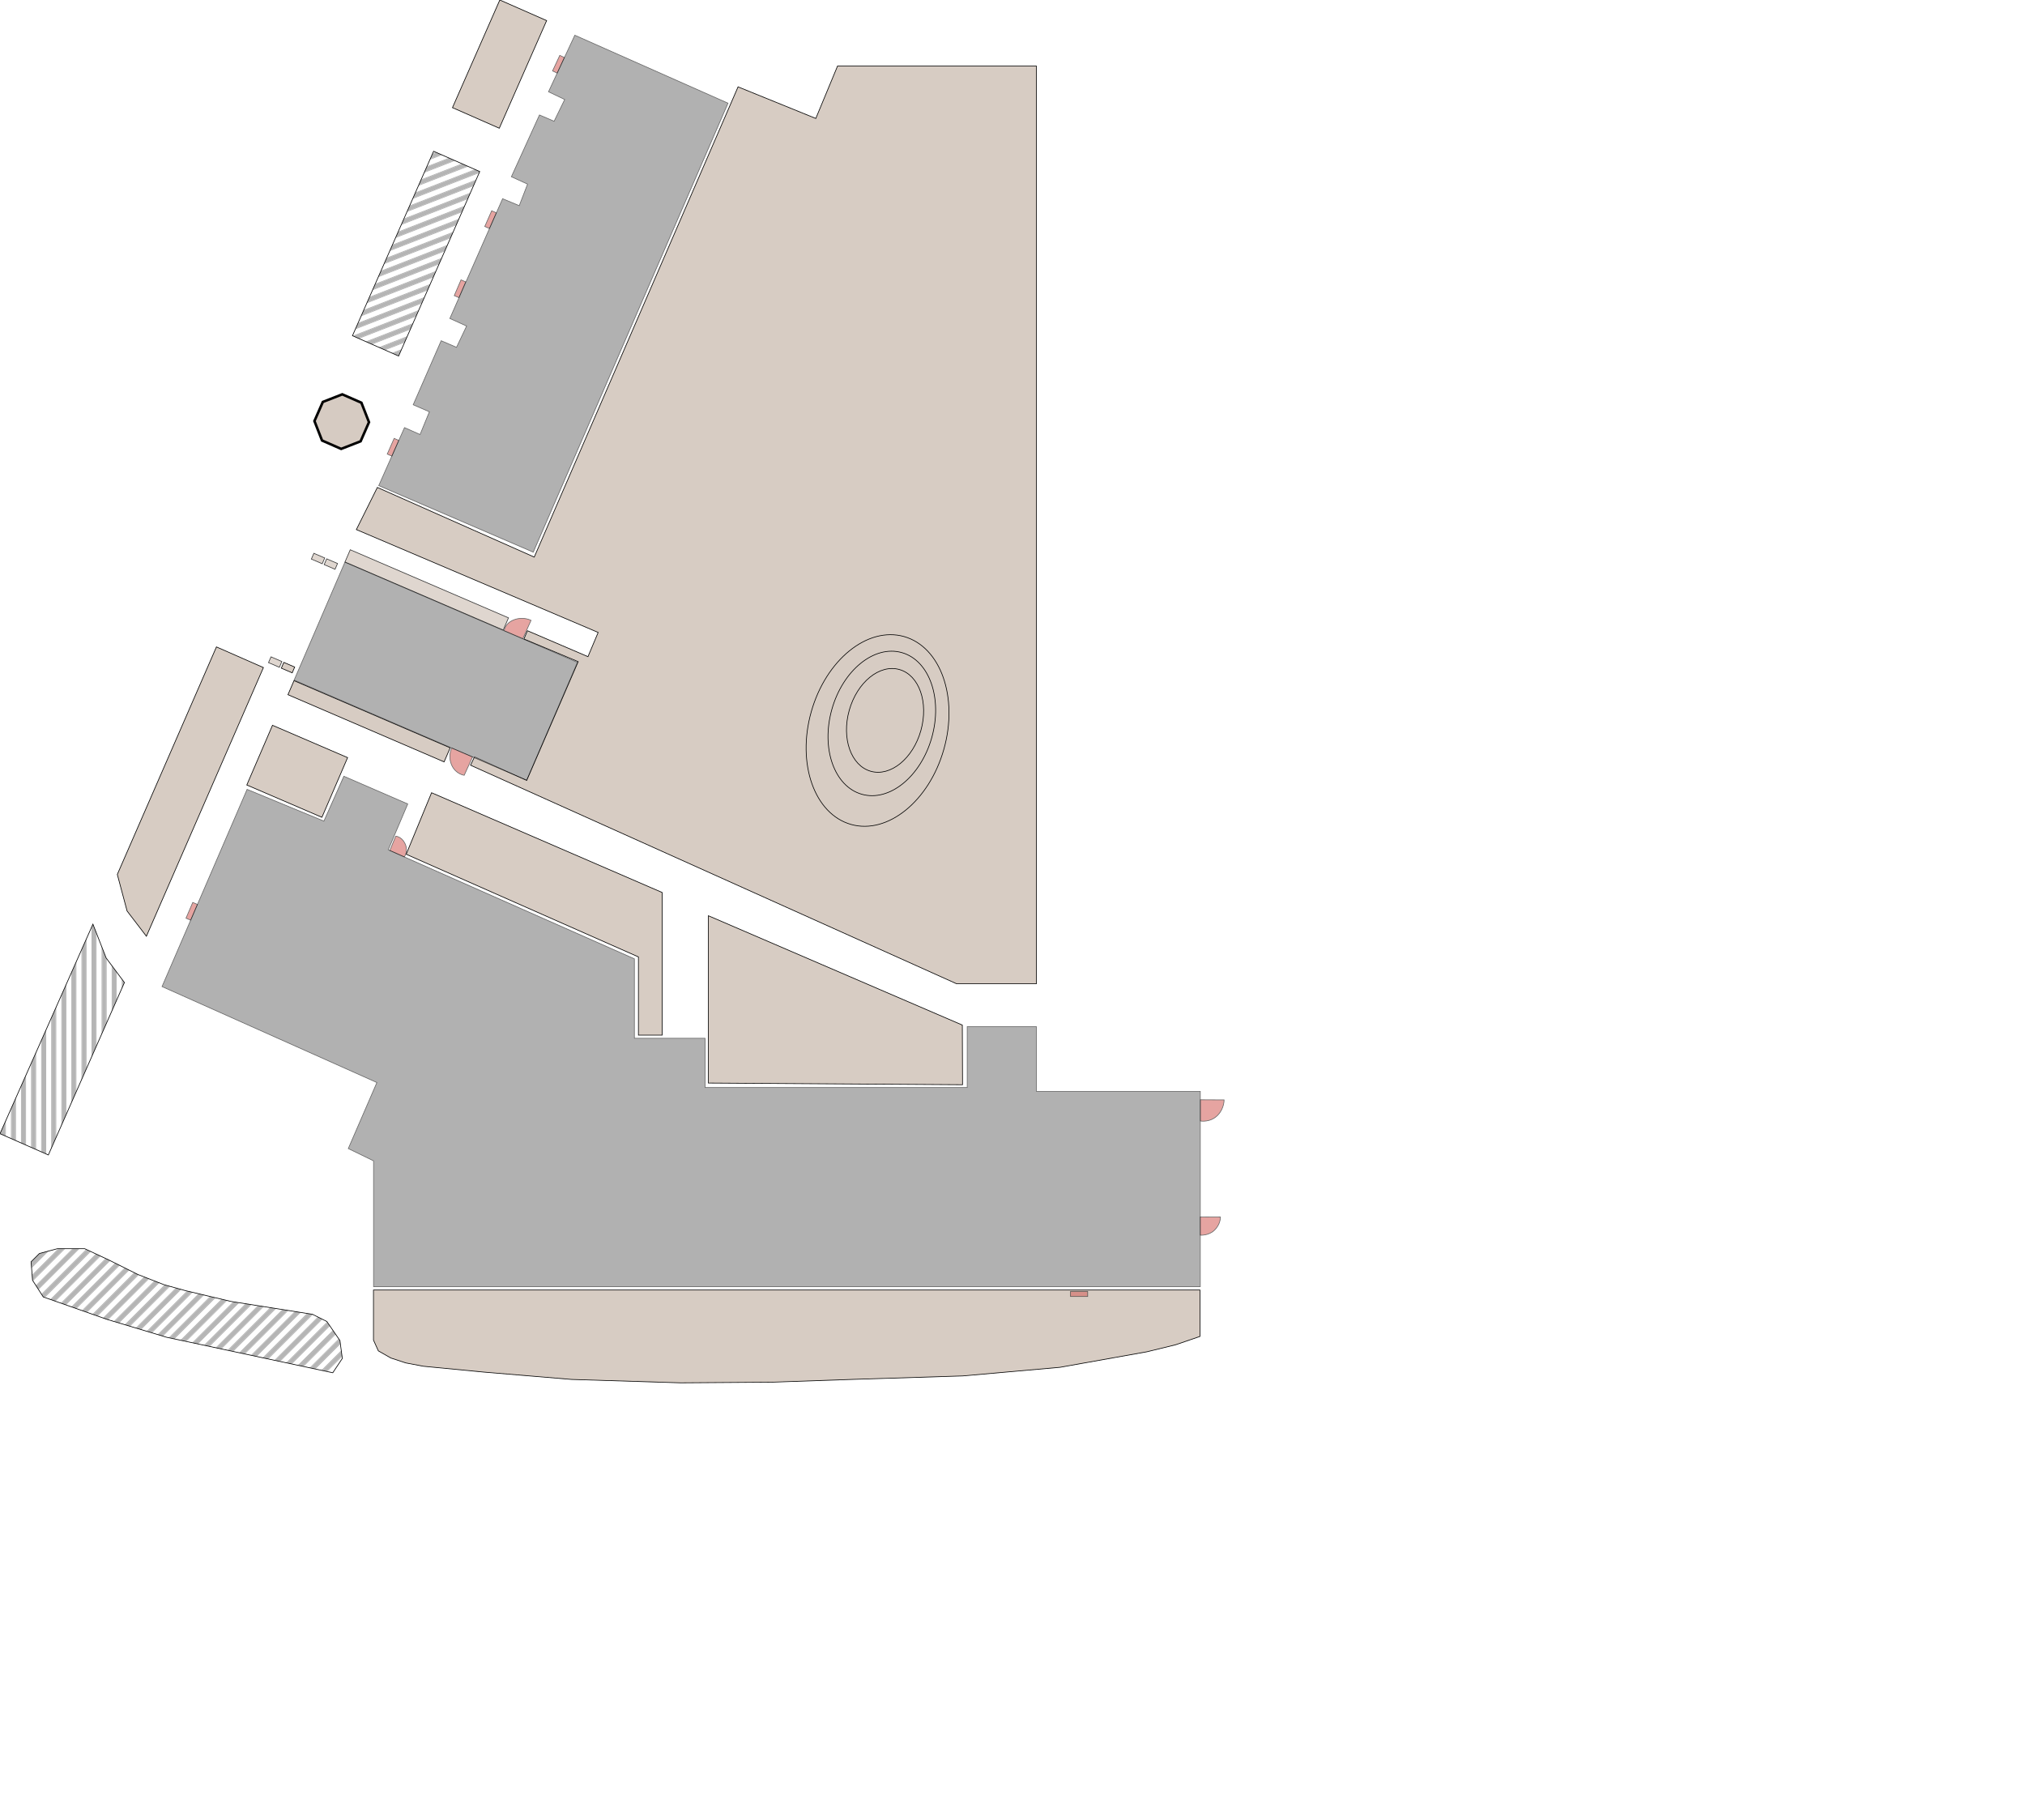
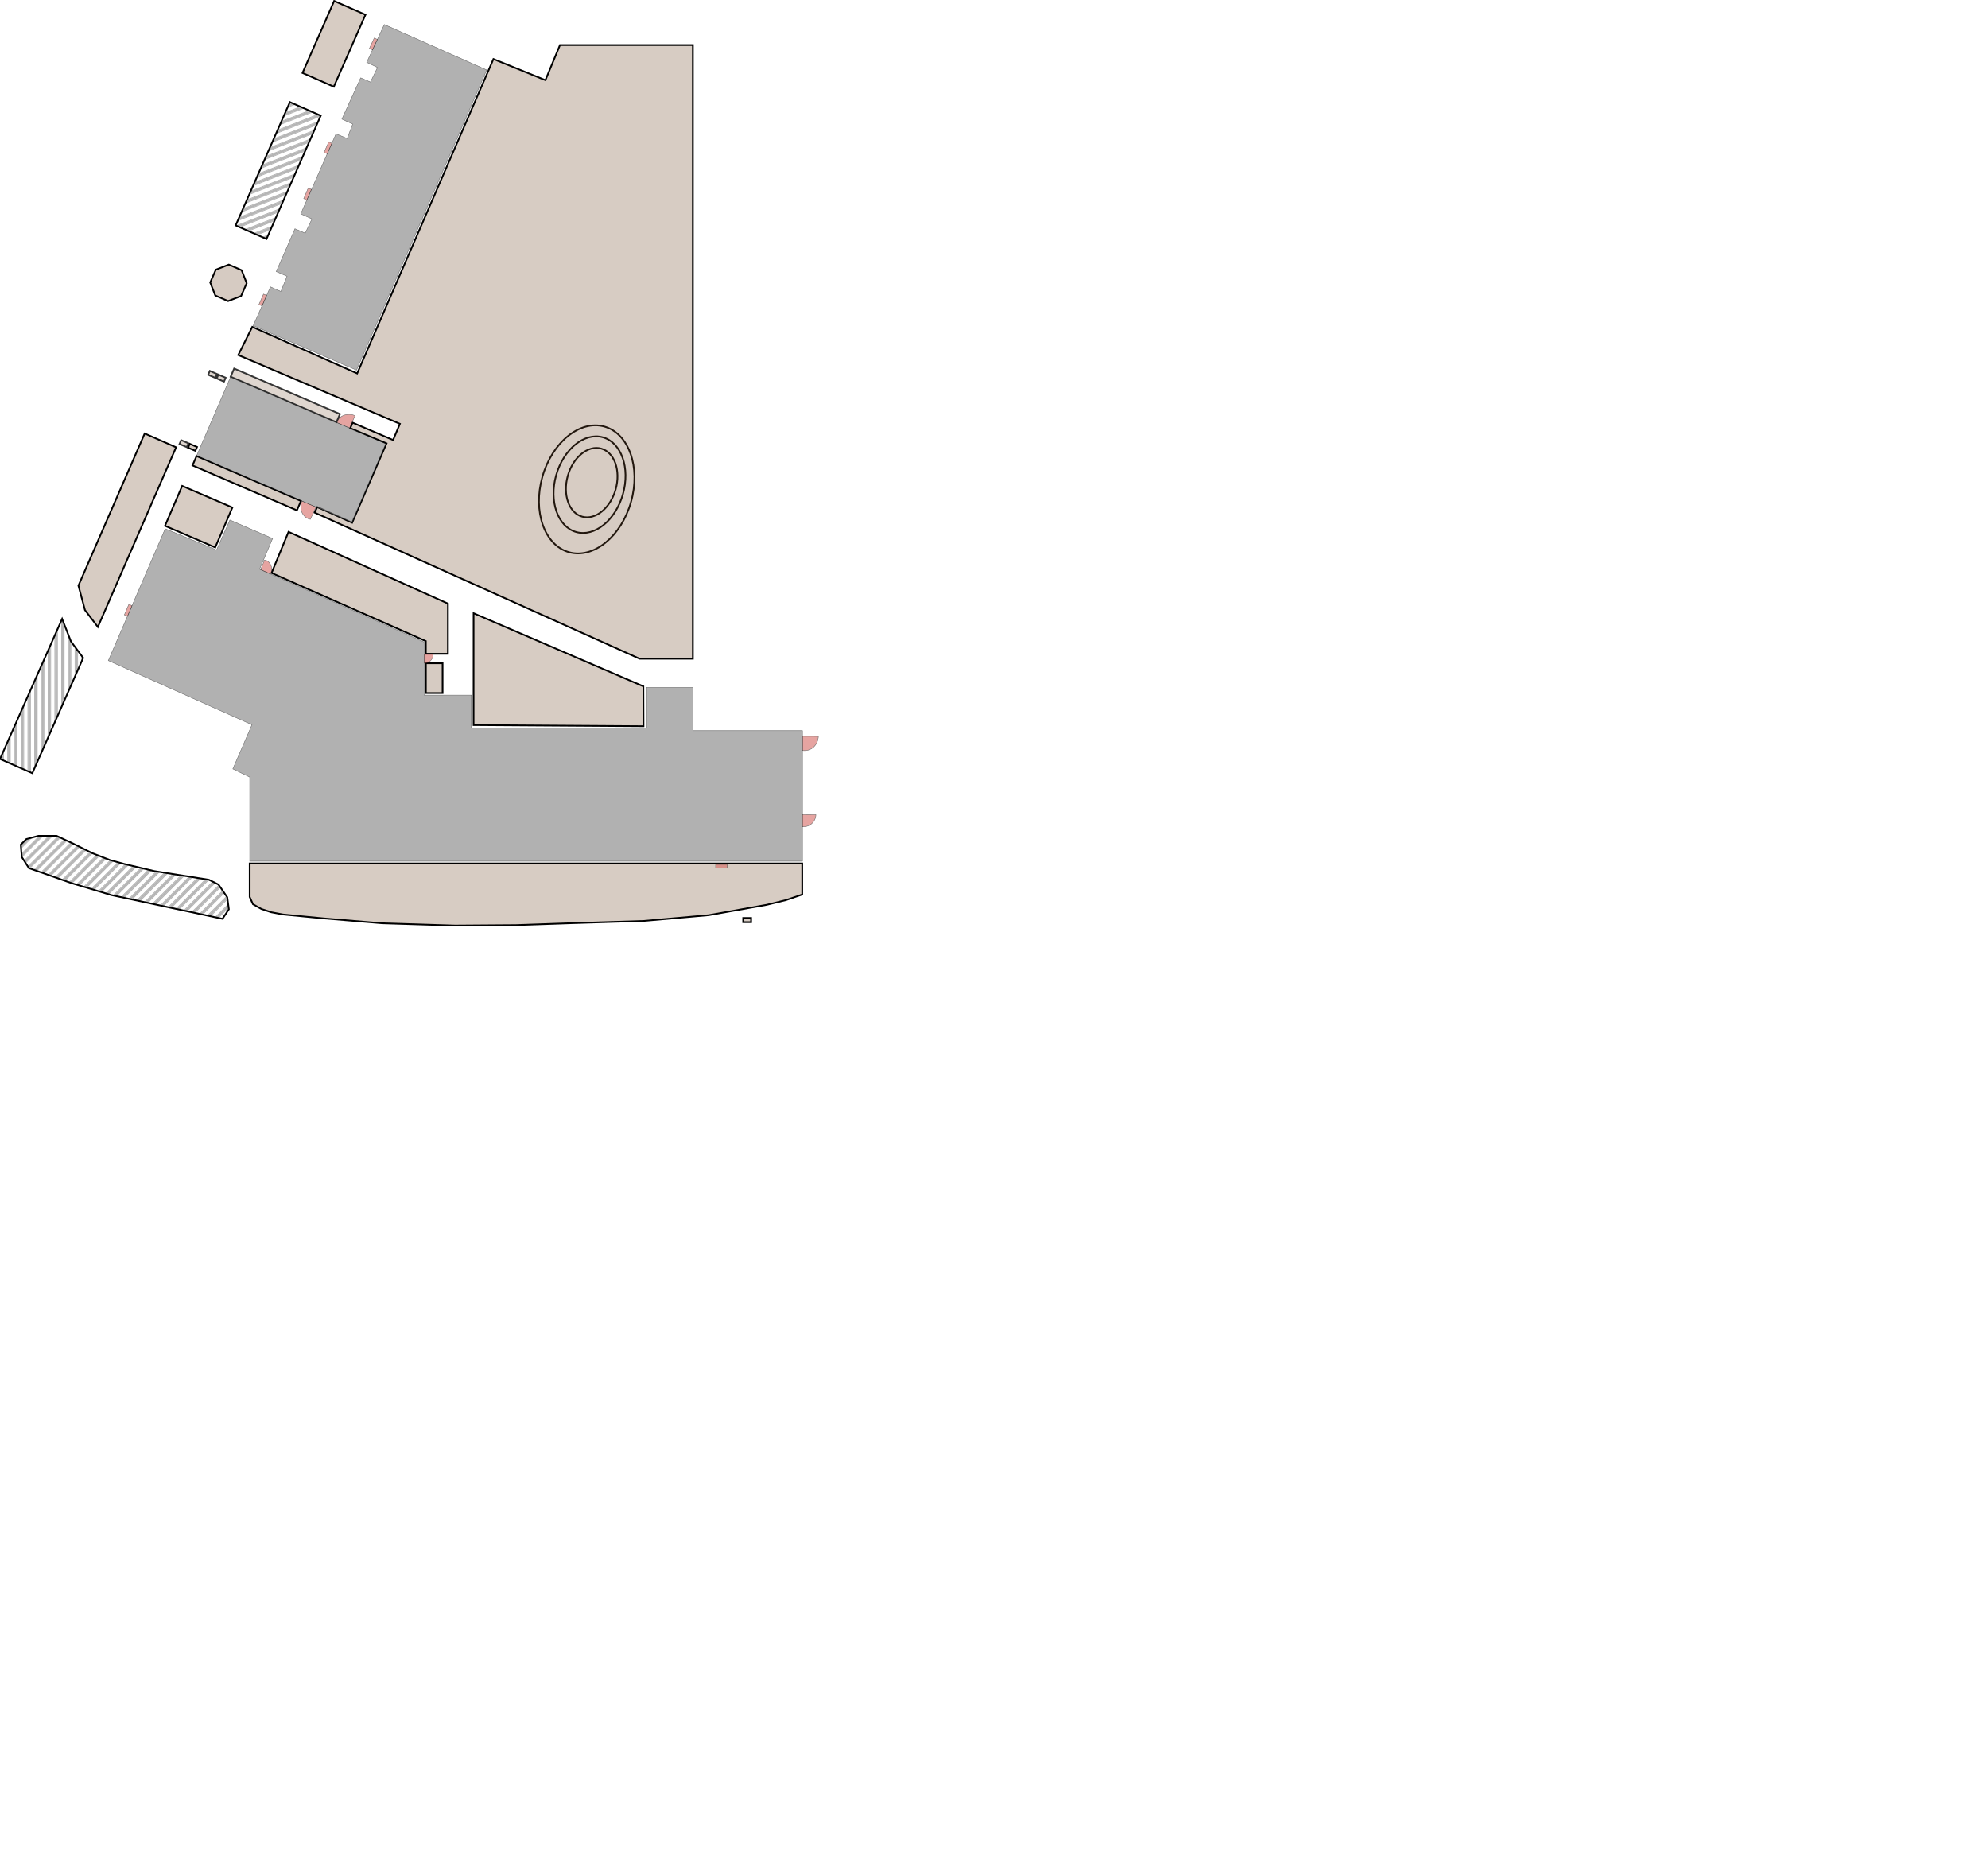
<svg xmlns="http://www.w3.org/2000/svg" xmlns:xlink="http://www.w3.org/1999/xlink" version="1.1" id="gardensvg">
  <defs id="defs29">
    <pattern xlink:href="#Strips1_1" preserveAspectRatio="xMidYMid" id="pattern10" patternTransform="matrix(1.414214,1.414214,-1.414214,1.414214,0,0)" x="0" y="0" />
    <pattern xlink:href="#Strips1_1" preserveAspectRatio="xMidYMid" id="pattern9" patternTransform="scale(2)" />
    <pattern xlink:href="#Strips1_1" preserveAspectRatio="xMidYMid" id="pattern2" patternTransform="matrix(1.414214,-1.414214,1.414214,1.414214,0,0)" x="0" y="0" />
    <pattern patternUnits="userSpaceOnUse" width="2" height="10" patternTransform="translate(0,0) scale(2,2)" preserveAspectRatio="xMidYMid" id="Strips1_1" style="fill:#b5b5b5">
      <rect style="stroke:none" x="0" y="-0.5" width="1" height="11" id="rect134" />
    </pattern>
  </defs>
-   <g id="viewport" transform="translate(0) scale(1)">
-     <g id="layer2" style="display:inline;fill:#765032;fill-opacity:0.292;stroke:#000000;stroke-width:0.7;stroke-dasharray:none;stroke-opacity:1" transform="translate(-247.663,-14.17082)">
-       <path id="path1192" style="opacity:1;vector-effect:non-scaling-stroke;fill:#765032;fill-opacity:0.292;fill-rule:evenodd;stroke:#000000;stroke-width:0.265;stroke-linecap:butt;stroke-linejoin:miter;stroke-dasharray:none;stroke-opacity:1;-inkscape-stroke:hairline" d="m 395.923,526.292 v 19.879 l 1.935,4.284 4.971,2.84 5.906,1.941 6.99,1.327 23.872,2.309 34.922,2.922 43.354,1.354 36.149,-0.259 32.66,-1.127 43.182,-1.356 38.624,-3.429 34.487,-6.159 11.38,-2.783 9.678,-3.314 V 526.292 Z" />
-       <path style="display:inline;opacity:1;vector-effect:non-scaling-stroke;fill:#765032;fill-opacity:0.292;stroke:#000000;stroke-width:0.265;stroke-linecap:round;stroke-linejoin:miter;stroke-miterlimit:4;stroke-dasharray:none;stroke-opacity:1;-inkscape-stroke:hairline" d="m 501.105,394.062 -92.191,-40.756 10.074,-24.425 91.543,39.605 v 56.63 h -9.425 z" id="rect5198-2-5-5-0" />
-       <path style="display:inline;opacity:1;vector-effect:non-scaling-stroke;fill:#765032;fill-opacity:0.292;fill-rule:evenodd;stroke:#000000;stroke-width:0.265;stroke-linecap:butt;stroke-linejoin:miter;stroke-dasharray:none;stroke-opacity:1;-inkscape-stroke:hairline" d="m 540.655,48.655 30.864,12.539 8.64,-20.831 h 78.92 V 404.731 h -31.641 l -192.985,-86.774 1.588,-3.324 20.714,9.332 20.432,-47.12 -21.541,-8.995 1.398,-3.289 24.027,10.297 4.047,-9.612 -95.989,-40.834 8.334,-16.731 62.285,27.647 40.454,-93.337 z" id="path5179" />
-       <path style="display:inline;opacity:1;vector-effect:non-scaling-stroke;fill:#765032;fill-opacity:0.292;stroke:#000000;stroke-width:0.265;stroke-linecap:round;stroke-linejoin:miter;stroke-miterlimit:4;stroke-dasharray:none;stroke-opacity:1;-inkscape-stroke:hairline" d="m 294.234,361.317 39.349,-90.329 18.647,8.202 -46.45,106.663 -7.666,-10.019 z" id="rect5198-2-0" />
-       <path style="display:inline;opacity:1;vector-effect:non-scaling-stroke;fill:url(#pattern9);fill-opacity:1;stroke:#000000;stroke-width:0.265;stroke-linecap:round;stroke-linejoin:miter;stroke-miterlimit:4;stroke-dasharray:none;stroke-opacity:1;-inkscape-stroke:hairline" d="m 247.663,464.235 36.889,-83.182 5.247,13.428 7.256,9.746 -30.194,68.452 z" id="rect5198-2-3" />
-       <rect style="display:inline;opacity:1;vector-effect:non-scaling-stroke;fill:url(#pattern2);fill-opacity:1;stroke:#000000;stroke-width:0.265;stroke-linecap:round;stroke-linejoin:miter;stroke-miterlimit:4;stroke-dasharray:none;stroke-opacity:1;-inkscape-stroke:hairline" id="rect5198" width="79.998" height="20.01" x="21.075" y="414.148" transform="rotate(-66.25851)" />
-       <rect style="display:inline;opacity:1;vector-effect:non-scaling-stroke;fill:#765032;fill-opacity:0.292;stroke:#000000;stroke-width:0.265;stroke-linecap:round;stroke-linejoin:miter;stroke-miterlimit:4;stroke-dasharray:none;stroke-opacity:1;-inkscape-stroke:hairline" id="rect5198-2-1" width="46.682" height="20.308" x="119.942" y="414.031" transform="rotate(-66.25851)" />
-       <rect style="display:inline;opacity:0.792;vector-effect:non-scaling-stroke;fill:#765032;fill-opacity:0.292;stroke:#000000;stroke-width:0.265;stroke-linecap:round;stroke-linejoin:miter;stroke-miterlimit:4;stroke-dasharray:none;stroke-opacity:1;-inkscape-stroke:hairline" id="rect5198-2-5-6" width="68.388" height="5.284" x="-515.465" y="-65.959" transform="rotate(-156.7215)" ry="0" />
-       <rect style="display:inline;opacity:1;vector-effect:non-scaling-stroke;fill:#765032;fill-opacity:0.292;stroke:#000000;stroke-width:0.265;stroke-linecap:round;stroke-linejoin:miter;stroke-miterlimit:4;stroke-dasharray:none;stroke-opacity:1;-inkscape-stroke:hairline" id="rect5198-2-5" width="67.484" height="6.075" x="-514.587" y="-123.306" transform="rotate(-156.7215)" ry="0" />
-       <rect style="display:inline;opacity:1;vector-effect:non-scaling-stroke;fill:#765032;fill-opacity:0.292;stroke:#000000;stroke-width:0.265;stroke-linecap:round;stroke-linejoin:miter;stroke-miterlimit:4;stroke-dasharray:none;stroke-opacity:1;-inkscape-stroke:hairline" id="rect5198-2-5-5" width="32.462" height="25.801" x="-478.722" y="-162.688" transform="rotate(-156.7215)" ry="0" />
-       <path style="display:inline;opacity:1;vector-effect:non-scaling-stroke;fill:#765032;fill-opacity:0.292;fill-rule:evenodd;stroke:#000000;stroke-width:0.265;stroke-linecap:butt;stroke-linejoin:miter;stroke-dasharray:none;stroke-opacity:1;-inkscape-stroke:hairline" d="m 528.874,377.71 100.811,43.405 0.084,23.682 -100.906,-0.67 z" id="path5273" />
-       <path style="opacity:1;vector-effect:non-scaling-stroke;fill:url(#pattern10);fill-opacity:1;fill-rule:evenodd;stroke:#000000;stroke-width:0.265;stroke-linecap:butt;stroke-linejoin:miter;stroke-dasharray:none;stroke-opacity:1;-inkscape-stroke:hairline" d="m 260.002,515.109 3.314,-3.314 7.102,-1.894 h 10.889 l 9.659,4.524 11.362,5.681 10.46,4.084 8.522,2.367 17.991,4.261 32.419,5.127 5.681,2.841 5.208,7.575 0.947,7.102 -3.787,5.681 -65.948,-14.084 -23.672,-7.102 -25.309,-8.908 -4.261,-6.628 z" id="path1197" />
-       <rect style="display:inline;opacity:0.792;vector-effect:non-scaling-stroke;fill:#765032;fill-opacity:0.292;stroke:#000000;stroke-width:0.265;stroke-linecap:round;stroke-linejoin:miter;stroke-miterlimit:4;stroke-dasharray:none;stroke-opacity:1;-inkscape-stroke:hairline" id="rect5198-2-5-62-6" width="4.7" height="2.498" x="-439.675" y="-114.656" transform="rotate(-156.7215)" ry="0" />
-       <rect style="display:inline;opacity:0.792;vector-effect:non-scaling-stroke;fill:#765032;fill-opacity:0.292;stroke:#000000;stroke-width:0.265;stroke-linecap:round;stroke-linejoin:miter;stroke-miterlimit:4;stroke-dasharray:none;stroke-opacity:1;-inkscape-stroke:hairline" id="rect5198-2-5-62-1" width="4.7" height="2.498" x="-444.601" y="-70.18" transform="rotate(-156.7215)" ry="0" />
-       <rect style="display:inline;opacity:0.792;vector-effect:non-scaling-stroke;fill:#765032;fill-opacity:0.292;stroke:#000000;stroke-width:0.265;stroke-linecap:round;stroke-linejoin:miter;stroke-miterlimit:4;stroke-dasharray:none;stroke-opacity:1;-inkscape-stroke:hairline" id="rect5198-2-5-62-6-8" width="4.7" height="2.498" x="-439.055" y="-70.172" transform="rotate(-156.7215)" ry="0" />
-       <rect style="display:inline;vector-effect:non-scaling-stroke;fill:#765032;fill-opacity:0.292;stroke:#000000;stroke-width:0.265;stroke-linecap:round;stroke-linejoin:miter;stroke-miterlimit:4;stroke-dasharray:none;stroke-opacity:1;-inkscape-stroke:hairline" id="rect5198-2-5-62" width="4.7" height="2.498" x="-445.222" y="-114.665" transform="rotate(-156.7215)" ry="0" />
-       <g id="g10" transform="translate(-20,-16)">
-         <ellipse style="display:inline;vector-effect:non-scaling-stroke;fill:none;fill-opacity:0.292;stroke:#000000;stroke-width:0.265;stroke-dasharray:none;stroke-opacity:1;-inkscape-stroke:hairline" id="path4-8" ry="29.22" rx="20.608" cy="137.457" cx="680.674" transform="matrix(0.9623277,0.2718921,-0.2713705,0.962475,0,0)" />
-         <ellipse style="display:inline;vector-effect:non-scaling-stroke;fill:none;fill-opacity:0.292;stroke:#000000;stroke-width:0.265;stroke-dasharray:none;stroke-opacity:1;-inkscape-stroke:hairline" id="path4-87" ry="20.979" rx="14.775" cy="135.652" cx="681.525" transform="matrix(0.9622099,0.2723087,-0.2709551,0.962592,0,0)" />
-         <ellipse style="opacity:1;vector-effect:non-scaling-stroke;fill:none;fill-opacity:0.292;stroke:#000000;stroke-width:0.265;stroke-dasharray:none;stroke-opacity:1;-inkscape-stroke:hairline" id="path4" ry="38.75" rx="27.353" cy="140.801" cx="679.843" transform="rotate(15.76136)" />
+   <g id="viewport" transform="translate(0,0.5696203)">
+     <g id="layer2" style="display:inline;fill:#765032;fill-opacity:0.292;stroke:#000000;stroke-width:1;stroke-dasharray:none;stroke-opacity:1;vector-effect:non-scaling-stroke;-inkscape-stroke:hairline" transform="translate(-247.663,-14.17082)">
+       <path style="display:inline;opacity:1;vector-effect:non-scaling-stroke;fill:url(#pattern9);fill-opacity:1;stroke:#000000;stroke-width:1;stroke-linecap:round;stroke-linejoin:miter;stroke-miterlimit:4;stroke-dasharray:none;stroke-opacity:1;-inkscape-stroke:hairline" d="m 247.663,464.235 36.889,-83.182 5.247,13.428 7.256,9.746 -30.194,68.452 z" id="rect5198-2-3" />
+       <path style="opacity:1;vector-effect:non-scaling-stroke;fill:url(#pattern10);fill-opacity:1;fill-rule:evenodd;stroke:#000000;stroke-width:1;stroke-linecap:butt;stroke-linejoin:miter;stroke-dasharray:none;stroke-opacity:1;-inkscape-stroke:hairline" d="m 260.002,515.109 3.314,-3.314 7.102,-1.894 h 10.889 l 9.659,4.524 11.362,5.681 10.46,4.084 8.522,2.367 17.991,4.261 32.419,5.127 5.681,2.841 5.208,7.575 0.947,7.102 -3.787,5.681 -65.948,-14.084 -23.672,-7.102 -25.309,-8.908 -4.261,-6.628 z" id="path1197" />
+       <rect style="display:inline;opacity:1;vector-effect:non-scaling-stroke;fill:url(#pattern2);fill-opacity:1;stroke:#000000;stroke-width:1;stroke-linecap:round;stroke-linejoin:miter;stroke-miterlimit:4;stroke-dasharray:none;stroke-opacity:1;-inkscape-stroke:hairline" id="rect5198" width="79.998" height="20.01" x="21.075" y="414.148" transform="rotate(-66.25851)" />
+       <g id="g10" transform="translate(-20,-16)" style="vector-effect:non-scaling-stroke;-inkscape-stroke:hairline;stroke-width:1;stroke-dasharray:none">
+         <ellipse style="display:inline;vector-effect:non-scaling-stroke;fill:none;fill-opacity:0.292;stroke:#000000;stroke-width:1;stroke-dasharray:none;stroke-opacity:1;-inkscape-stroke:hairline" id="path4-8" ry="29.22" rx="20.608" cy="137.457" cx="680.674" transform="matrix(0.9623277,0.2718921,-0.2713705,0.962475,0,0)" />
+         <ellipse style="display:inline;vector-effect:non-scaling-stroke;fill:none;fill-opacity:0.292;stroke:#000000;stroke-width:1;stroke-dasharray:none;stroke-opacity:1;-inkscape-stroke:hairline" id="path4-87" ry="20.979" rx="14.775" cy="135.652" cx="681.525" transform="matrix(0.9622099,0.2723087,-0.2709551,0.962592,0,0)" />
+         <ellipse style="opacity:1;vector-effect:non-scaling-stroke;fill:none;fill-opacity:0.292;stroke:#000000;stroke-width:1;stroke-dasharray:none;stroke-opacity:1;-inkscape-stroke:hairline" id="path4" ry="38.75" rx="27.353" cy="140.801" cx="679.843" transform="rotate(15.76136)" />
      </g>
-       <path style="opacity:0.6;vector-effect:non-scaling-stroke;fill:#d56862;fill-opacity:1;stroke:#000000;stroke-width:0.265;stroke-dasharray:none;stroke-opacity:1;-inkscape-stroke:hairline" d="m 672.637,526.841 v 2.029 h 6.805 v -2.026 z" id="path8" />
-       <path style="display:inline;opacity:0.6;vector-effect:non-scaling-stroke;fill:#d56862;fill-opacity:1;stroke:#000000;stroke-width:0.265;stroke-dasharray:none;stroke-opacity:1;-inkscape-stroke:hairline" d="m 321.5,378.682 1.865,0.8 2.683,-6.254 -1.862,-0.799 z" id="path8-4" />
-       <path style="display:inline;opacity:0.6;vector-effect:non-scaling-stroke;fill:#d56862;fill-opacity:1;stroke:#000000;stroke-width:0.265;stroke-dasharray:none;stroke-opacity:1;-inkscape-stroke:hairline" d="m 401.389,194.439 1.857,0.816 2.737,-6.23 -1.855,-0.815 z" id="path8-4-2" />
-       <path style="display:inline;opacity:0.6;vector-effect:non-scaling-stroke;fill:#d56862;fill-opacity:1;stroke:#000000;stroke-width:0.265;stroke-dasharray:none;stroke-opacity:1;-inkscape-stroke:hairline" d="m 440.111,104.076 1.857,0.817 2.74,-6.228 -1.855,-0.816 z" id="path8-4-1" />
-       <path style="display:inline;opacity:0.6;vector-effect:non-scaling-stroke;fill:#d56862;fill-opacity:1;stroke:#000000;stroke-width:0.265;stroke-dasharray:none;stroke-opacity:1;-inkscape-stroke:hairline" d="m 467.016,42.328 1.84,0.855 2.869,-6.17 -1.837,-0.854 z" id="path8-4-1-7" />
-       <path style="display:inline;opacity:0.6;vector-effect:non-scaling-stroke;fill:#d56862;fill-opacity:1;stroke:#000000;stroke-width:0.265;stroke-dasharray:none;stroke-opacity:1;-inkscape-stroke:hairline" d="m 427.993,131.527 1.865,0.8 2.683,-6.254 -1.862,-0.799 z" id="path8-4-21" />
+       <path style="display:inline;opacity:1;vector-effect:non-scaling-stroke;fill:#765032;fill-opacity:0.292;fill-rule:evenodd;stroke:#000000;stroke-width:1;stroke-linecap:butt;stroke-linejoin:miter;stroke-dasharray:none;stroke-opacity:1;-inkscape-stroke:hairline" d="m 540.655,48.655 30.864,12.539 8.64,-20.831 h 78.92 V 404.731 h -31.641 l -192.985,-86.774 1.588,-3.324 20.714,9.332 20.432,-47.12 -21.541,-8.995 1.398,-3.289 24.027,10.297 4.047,-9.612 -95.989,-40.834 8.334,-16.731 62.285,27.647 40.454,-93.337 z" id="path5179" />
+       <path id="path1192" style="opacity:1;vector-effect:non-scaling-stroke;fill:#765032;fill-opacity:0.292;fill-rule:evenodd;stroke:#000000;stroke-width:1;stroke-linecap:butt;stroke-linejoin:miter;stroke-dasharray:none;stroke-opacity:1;-inkscape-stroke:hairline" d="m 395.923,526.292 v 19.879 l 1.935,4.284 4.971,2.84 5.906,1.941 6.99,1.327 23.872,2.309 34.922,2.922 43.354,1.354 36.149,-0.259 32.66,-1.127 43.182,-1.356 38.624,-3.429 34.487,-6.159 11.38,-2.783 9.678,-3.314 V 526.292 Z" />
+       <path style="display:inline;opacity:1;vector-effect:non-scaling-stroke;fill:#765032;fill-opacity:0.292;stroke:#000000;stroke-width:1;stroke-linecap:round;stroke-linejoin:miter;stroke-miterlimit:4;stroke-dasharray:none;stroke-opacity:1;-inkscape-stroke:hairline" d="m 294.234,361.317 39.349,-90.329 18.647,8.202 -46.45,106.663 -7.666,-10.019 z" id="rect5198-2-0" />
+       <rect style="display:inline;opacity:1;vector-effect:non-scaling-stroke;fill:#765032;fill-opacity:0.292;stroke:#000000;stroke-width:1;stroke-linecap:round;stroke-linejoin:miter;stroke-miterlimit:4;stroke-dasharray:none;stroke-opacity:1;-inkscape-stroke:hairline" id="rect5198-2-1" width="46.682" height="20.308" x="119.942" y="414.031" transform="rotate(-66.25851)" />
      <path style="vector-effect:non-scaling-stroke;fill:#765032;fill-opacity:0.294;stroke:#000000;stroke-width:1;stroke-dasharray:none;stroke-opacity:1;-inkscape-stroke:hairline" id="path9" d="m 407.449,131.819 -7.722,3.013 -7.591,-3.33 -3.013,-7.722 3.33,-7.591 7.722,-3.013 7.591,3.33 3.013,7.722 z" transform="translate(-16.63265,57.54418)" />
+       <rect style="display:inline;opacity:0.792;vector-effect:non-scaling-stroke;fill:#765032;fill-opacity:0.292;stroke:#000000;stroke-width:1;stroke-linecap:round;stroke-linejoin:miter;stroke-miterlimit:4;stroke-dasharray:none;stroke-opacity:1;-inkscape-stroke:hairline" id="rect5198-2-5-6" width="68.388" height="5.284" x="-515.465" y="-65.959" transform="rotate(-156.7215)" ry="0" />
+       <rect style="display:inline;opacity:1;vector-effect:non-scaling-stroke;fill:#765032;fill-opacity:0.292;stroke:#000000;stroke-width:1;stroke-linecap:round;stroke-linejoin:miter;stroke-miterlimit:4;stroke-dasharray:none;stroke-opacity:1;-inkscape-stroke:hairline" id="rect5198-2-5" width="67.484" height="6.075" x="-514.587" y="-123.306" transform="rotate(-156.7215)" ry="0" />
+       <rect style="display:inline;opacity:1;vector-effect:non-scaling-stroke;fill:#765032;fill-opacity:0.292;stroke:#000000;stroke-width:1;stroke-linecap:round;stroke-linejoin:miter;stroke-miterlimit:4;stroke-dasharray:none;stroke-opacity:1;-inkscape-stroke:hairline" id="rect5198-2-5-5" width="32.462" height="25.801" x="-478.722" y="-162.688" transform="rotate(-156.7215)" ry="0" />
+       <path style="display:inline;opacity:1;vector-effect:non-scaling-stroke;fill:#765032;fill-opacity:0.292;fill-rule:evenodd;stroke:#000000;stroke-width:1;stroke-linecap:butt;stroke-linejoin:miter;stroke-dasharray:none;stroke-opacity:1;-inkscape-stroke:hairline" d="m 528.874,377.71 100.811,43.405 0.084,23.682 -100.906,-0.67 z" id="path5273" />
+       <path style="display:inline;opacity:1;vector-effect:non-scaling-stroke;fill:#765032;fill-opacity:0.292;stroke:#000000;stroke-width:1;stroke-linecap:round;stroke-linejoin:miter;stroke-miterlimit:4;stroke-dasharray:none;stroke-opacity:1;-inkscape-stroke:hairline" d="m 500.505,394.262 -91.591,-40.455 10.074,-24.425 94.633,42.604 v 29.816 h -13.116 z" id="rect5198-2-5-5-0" />
+       <rect style="vector-effect:non-scaling-stroke;fill:#765032;fill-opacity:0.294;stroke-width:1;-inkscape-stroke:hairline;stroke-dasharray:none" id="rect1" width="9.928" height="17.696" x="500.529" y="407.412" />
+       <rect style="display:inline;opacity:0.792;vector-effect:non-scaling-stroke;fill:#765032;fill-opacity:0.292;stroke:#000000;stroke-width:1;stroke-linecap:round;stroke-linejoin:miter;stroke-miterlimit:4;stroke-dasharray:none;stroke-opacity:1;-inkscape-stroke:hairline" id="rect5198-2-5-62-6" width="4.7" height="2.498" x="-439.675" y="-114.656" transform="rotate(-156.7215)" ry="0" />
+       <rect style="display:inline;opacity:0.792;vector-effect:non-scaling-stroke;fill:#765032;fill-opacity:0.292;stroke:#000000;stroke-width:1;stroke-linecap:round;stroke-linejoin:miter;stroke-miterlimit:4;stroke-dasharray:none;stroke-opacity:1;-inkscape-stroke:hairline" id="rect5198-2-5-62-1" width="4.7" height="2.498" x="-444.601" y="-70.18" transform="rotate(-156.7215)" ry="0" />
+       <rect style="display:inline;opacity:0.792;vector-effect:non-scaling-stroke;fill:#765032;fill-opacity:0.292;stroke:#000000;stroke-width:1;stroke-linecap:round;stroke-linejoin:miter;stroke-miterlimit:4;stroke-dasharray:none;stroke-opacity:1;-inkscape-stroke:hairline" id="rect5198-2-5-62-6-8" width="4.7" height="2.498" x="-439.055" y="-70.172" transform="rotate(-156.7215)" ry="0" />
+       <rect style="display:inline;vector-effect:non-scaling-stroke;fill:#765032;fill-opacity:0.292;stroke:#000000;stroke-width:1;stroke-linecap:round;stroke-linejoin:miter;stroke-miterlimit:4;stroke-dasharray:none;stroke-opacity:1;-inkscape-stroke:hairline" id="rect5198-2-5-62" width="4.7" height="2.498" x="-445.222" y="-114.665" transform="rotate(-156.7215)" ry="0" />
+       <rect style="display:inline;vector-effect:non-scaling-stroke;fill:#765032;fill-opacity:0.292;stroke:#000000;stroke-width:1;stroke-linecap:round;stroke-linejoin:miter;stroke-miterlimit:4;stroke-dasharray:none;stroke-opacity:1;-inkscape-stroke:hairline" id="rect5198-2-5-62-8" width="4.7" height="2.498" x="-694.003" y="-560.729" transform="rotate(-179.9654)" ry="0" rx="2.7755576e-17" />
    </g>
    <g id="layer8" style="display:inline" transform="translate(-179.4557,-15.02486)">
      <rect style="display:inline;opacity:0.6;vector-effect:non-scaling-stroke;fill:#7d7d7d;fill-opacity:1;stroke:#000000;stroke-width:0.265;stroke-dasharray:none;stroke-opacity:1;-inkscape-stroke:hairline" id="rect2" width="100.487" height="50.935" x="447.116" y="65.876" transform="rotate(23.3038,-36.17438,-164.9523)" />
      <path style="display:inline;opacity:0.6;vector-effect:non-scaling-stroke;fill:#7d7d7d;fill-opacity:1;stroke:#000000;stroke-width:0.265;stroke-dasharray:none;stroke-opacity:1;-inkscape-stroke:hairline" d="m 345.757,327.548 -33.766,78.282 85.292,38.099 -11.359,26.212 10.036,4.878 v 49.939 h 328.195 l -0.001,-77.532 H 659.079 l 2.8e-4,-25.702 h -27.451 v 24.19 h -104.085 v -19.56 h -28.041 v -31.526 l -97.709,-43.287 7.734,-18.208 -25.355,-10.994 -7.925,17.813 z" id="path2" transform="translate(-68.20728,0.8540335)" />
      <path style="display:inline;opacity:0.6;vector-effect:non-scaling-stroke;fill:#7d7d7d;fill-opacity:1;stroke:#000000;stroke-width:0.265;stroke-dasharray:none;stroke-opacity:1;-inkscape-stroke:hairline" d="m 398.018,206.948 10.223,-23.019 6.181,2.74 3.697,-9.024 -6.426,-2.788 11.103,-25.419 6.091,2.619 4.009,-8.452 -6.648,-3.007 20.941,-47.534 6.604,2.753 3.304,-8.555 -6.426,-2.929 11.15,-24.521 5.811,2.504 4.205,-8.646 -6.426,-3.071 L 475.855,28.156 536.664,55.139 459.356,233.374 Z" id="path3" transform="translate(-68.20728,0.8540335)" />
-       <path style="display:inline;opacity:0.6;vector-effect:non-scaling-stroke;fill:#d56862;fill-opacity:1;stroke:#000000;stroke-width:0.265;stroke-dasharray:none;stroke-opacity:1;-inkscape-stroke:hairline" d="m 334.224,352.654 2.315,-5.67 c 0,0 2.292,0.084 3.662,2.858 1.48,2.998 -0.213,5.363 -0.213,5.363 z" id="path5" />
      <path style="display:inline;opacity:0.6;vector-effect:non-scaling-stroke;fill:#d56862;fill-opacity:1;stroke:#000000;stroke-width:0.265;stroke-dasharray:none;stroke-opacity:1;-inkscape-stroke:hairline" d="m 655.947,498.124 7.985,0.033 c 0,0 0.162,2.9 -2.472,5.345 -2.311,2.145 -5.512,1.871 -5.512,1.871 z" id="path6" />
      <path style="display:inline;opacity:0.6;vector-effect:non-scaling-stroke;fill:#d56862;fill-opacity:1;stroke:#000000;stroke-width:0.265;stroke-dasharray:none;stroke-opacity:1;-inkscape-stroke:hairline" d="m 655.99,451.634 9.402,0.047 c 0,0 0.093,3.323 -2.457,6 -2.973,3.123 -6.945,2.362 -6.945,2.362 z" id="path7" />
      <path style="display:inline;opacity:0.6;vector-effect:non-scaling-stroke;fill:#d56862;fill-opacity:1;stroke:#000000;stroke-width:0.265;stroke-dasharray:none;stroke-opacity:1;-inkscape-stroke:hairline" d="m 367.049,315.54 -3.315,7.267 c 0,0 -3.267,-0.443 -4.865,-3.816 -1.811,-3.823 -0.086,-7.002 -0.086,-7.002 z" id="path5-2" />
      <path style="display:inline;opacity:0.6;vector-effect:non-scaling-stroke;fill:#d56862;fill-opacity:1;stroke:#000000;stroke-width:0.265;stroke-dasharray:none;stroke-opacity:1;-inkscape-stroke:hairline" d="m 387.01,268.568 3.255,-7.264 c 0,0 -2.803,-1.532 -6.35,-0.372 -4.021,1.315 -4.307,4.453 -4.307,4.453 z" id="path5-2-6" />
+       <path style="display:inline;opacity:0.6;vector-effect:non-scaling-stroke;fill:#d56862;fill-opacity:1;stroke:#000000;stroke-width:0.265;stroke-dasharray:none;stroke-opacity:1;-inkscape-stroke:hairline" d="m 334.224,352.654 2.315,-5.67 c 0,0 2.292,0.084 3.662,2.858 1.48,2.998 -0.213,5.363 -0.213,5.363 z" id="path5" />
+       <path style="display:inline;opacity:0.6;vector-effect:non-scaling-stroke;fill:#d56862;fill-opacity:1;stroke:#000000;stroke-width:0.23;stroke-dasharray:none;stroke-opacity:1;-inkscape-stroke:hairline" d="m 251.832,387.699 h 5.316 c 0,0 0.479,1.695 -1.243,3.758 -1.86,2.229 -4.073,1.717 -4.073,1.717 z" id="path5-8" transform="translate(179.4557,15.02486)" />
+       <path style="display:inline;fill:#d56862;fill-opacity:1;stroke:#000000;stroke-width:0.265;stroke-dasharray:none;stroke-opacity:1;opacity:0.6;vector-effect:non-scaling-stroke;-inkscape-stroke:hairline" d="m 672.637,526.841 v 2.029 h 6.805 v -2.026 z" id="path8" transform="translate(-68.20728,0.8540338)" />
+       <path style="display:inline;fill:#d56862;fill-opacity:1;stroke:#000000;stroke-width:0.265;stroke-dasharray:none;stroke-opacity:1;opacity:0.6;vector-effect:non-scaling-stroke;-inkscape-stroke:hairline" d="m 321.5,378.682 1.865,0.8 2.683,-6.254 -1.862,-0.799 z" id="path8-4" transform="translate(-68.20728,0.8540338)" />
+       <path style="display:inline;fill:#d56862;fill-opacity:1;stroke:#000000;stroke-width:0.265;stroke-dasharray:none;stroke-opacity:1;opacity:0.6;vector-effect:non-scaling-stroke;-inkscape-stroke:hairline" d="m 401.389,194.439 1.857,0.816 2.737,-6.23 -1.855,-0.815 z" id="path8-4-2" transform="translate(-68.20728,0.8540338)" />
+       <path style="display:inline;fill:#d56862;fill-opacity:1;stroke:#000000;stroke-width:0.265;stroke-dasharray:none;stroke-opacity:1;opacity:0.6;vector-effect:non-scaling-stroke;-inkscape-stroke:hairline" d="m 440.111,104.076 1.857,0.817 2.74,-6.228 -1.855,-0.816 z" id="path8-4-1" transform="translate(-68.20728,0.8540338)" />
+       <path style="display:inline;fill:#d56862;fill-opacity:1;stroke:#000000;stroke-width:0.265;stroke-dasharray:none;stroke-opacity:1;opacity:0.6;vector-effect:non-scaling-stroke;-inkscape-stroke:hairline" d="m 467.016,42.328 1.84,0.855 2.869,-6.17 -1.837,-0.854 z" id="path8-4-1-7" transform="translate(-68.20728,0.8540338)" />
+       <path style="display:inline;fill:#d56862;fill-opacity:1;stroke:#000000;stroke-width:0.265;stroke-dasharray:none;stroke-opacity:1;opacity:0.6;vector-effect:non-scaling-stroke;-inkscape-stroke:hairline" d="m 427.993,131.527 1.865,0.8 2.683,-6.254 -1.862,-0.799 z" id="path8-4-21" transform="translate(-68.20728,0.8540338)" />
    </g>
    <g id="plantlist" />
  </g>
</svg>
